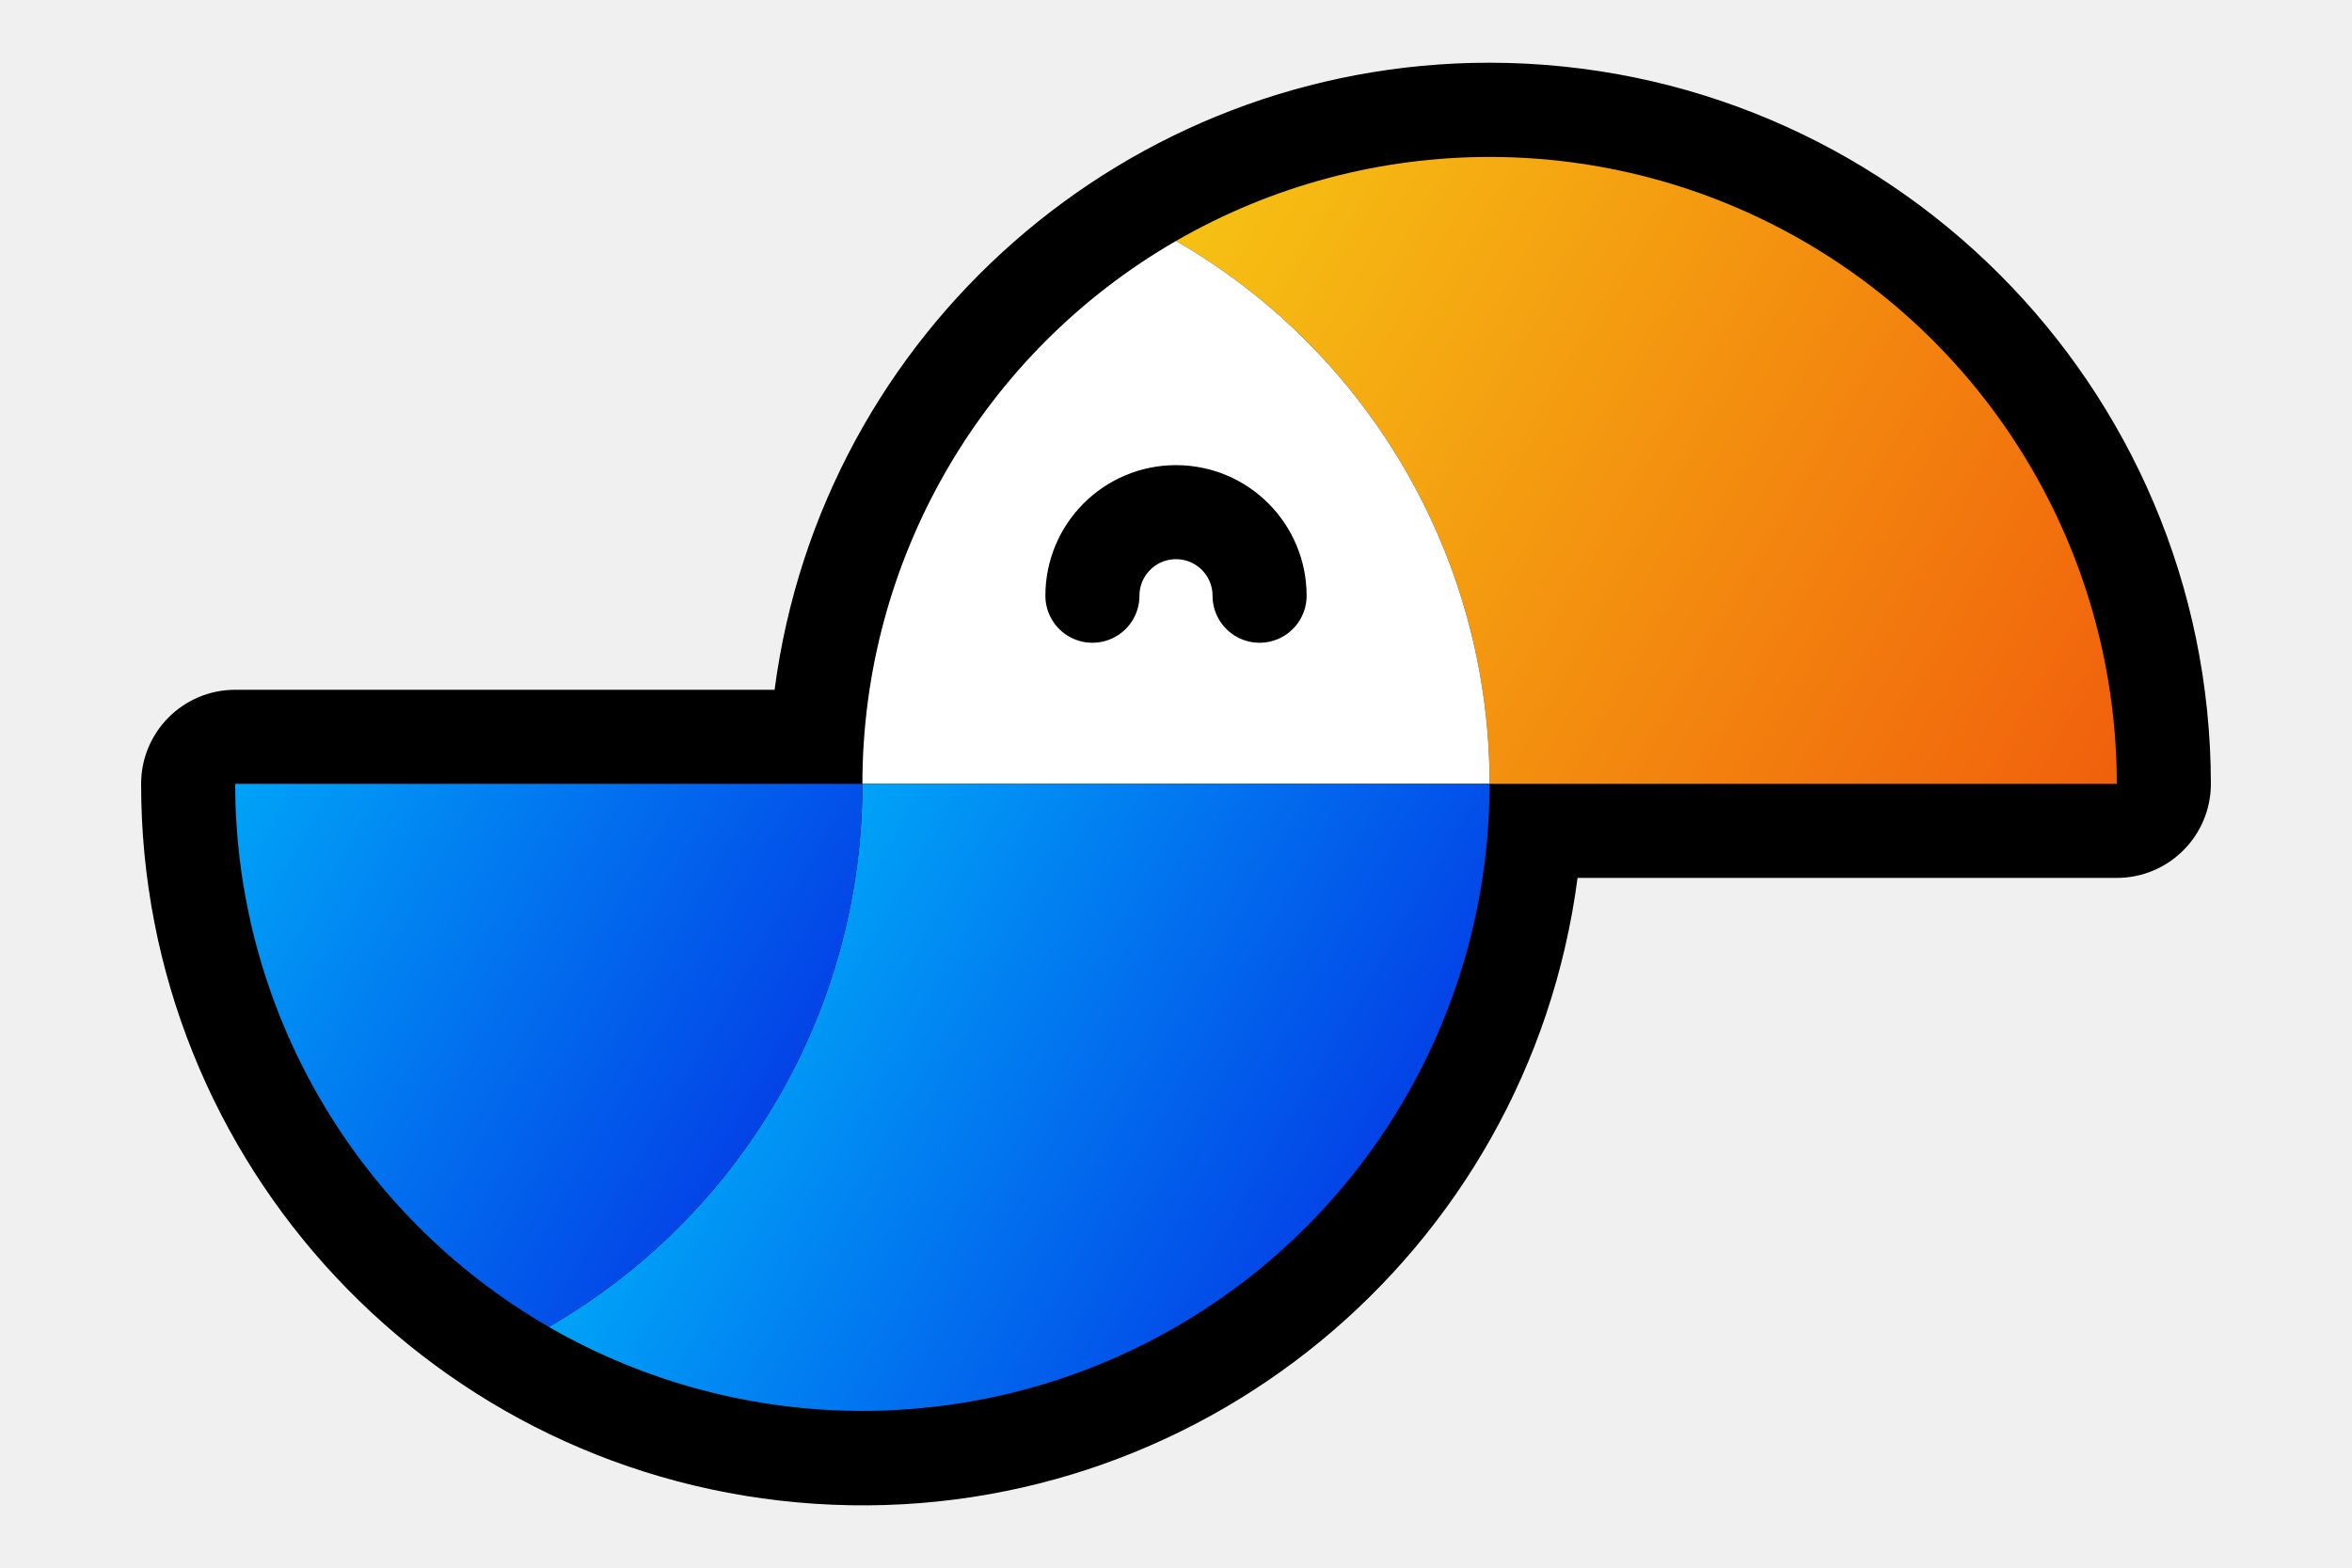
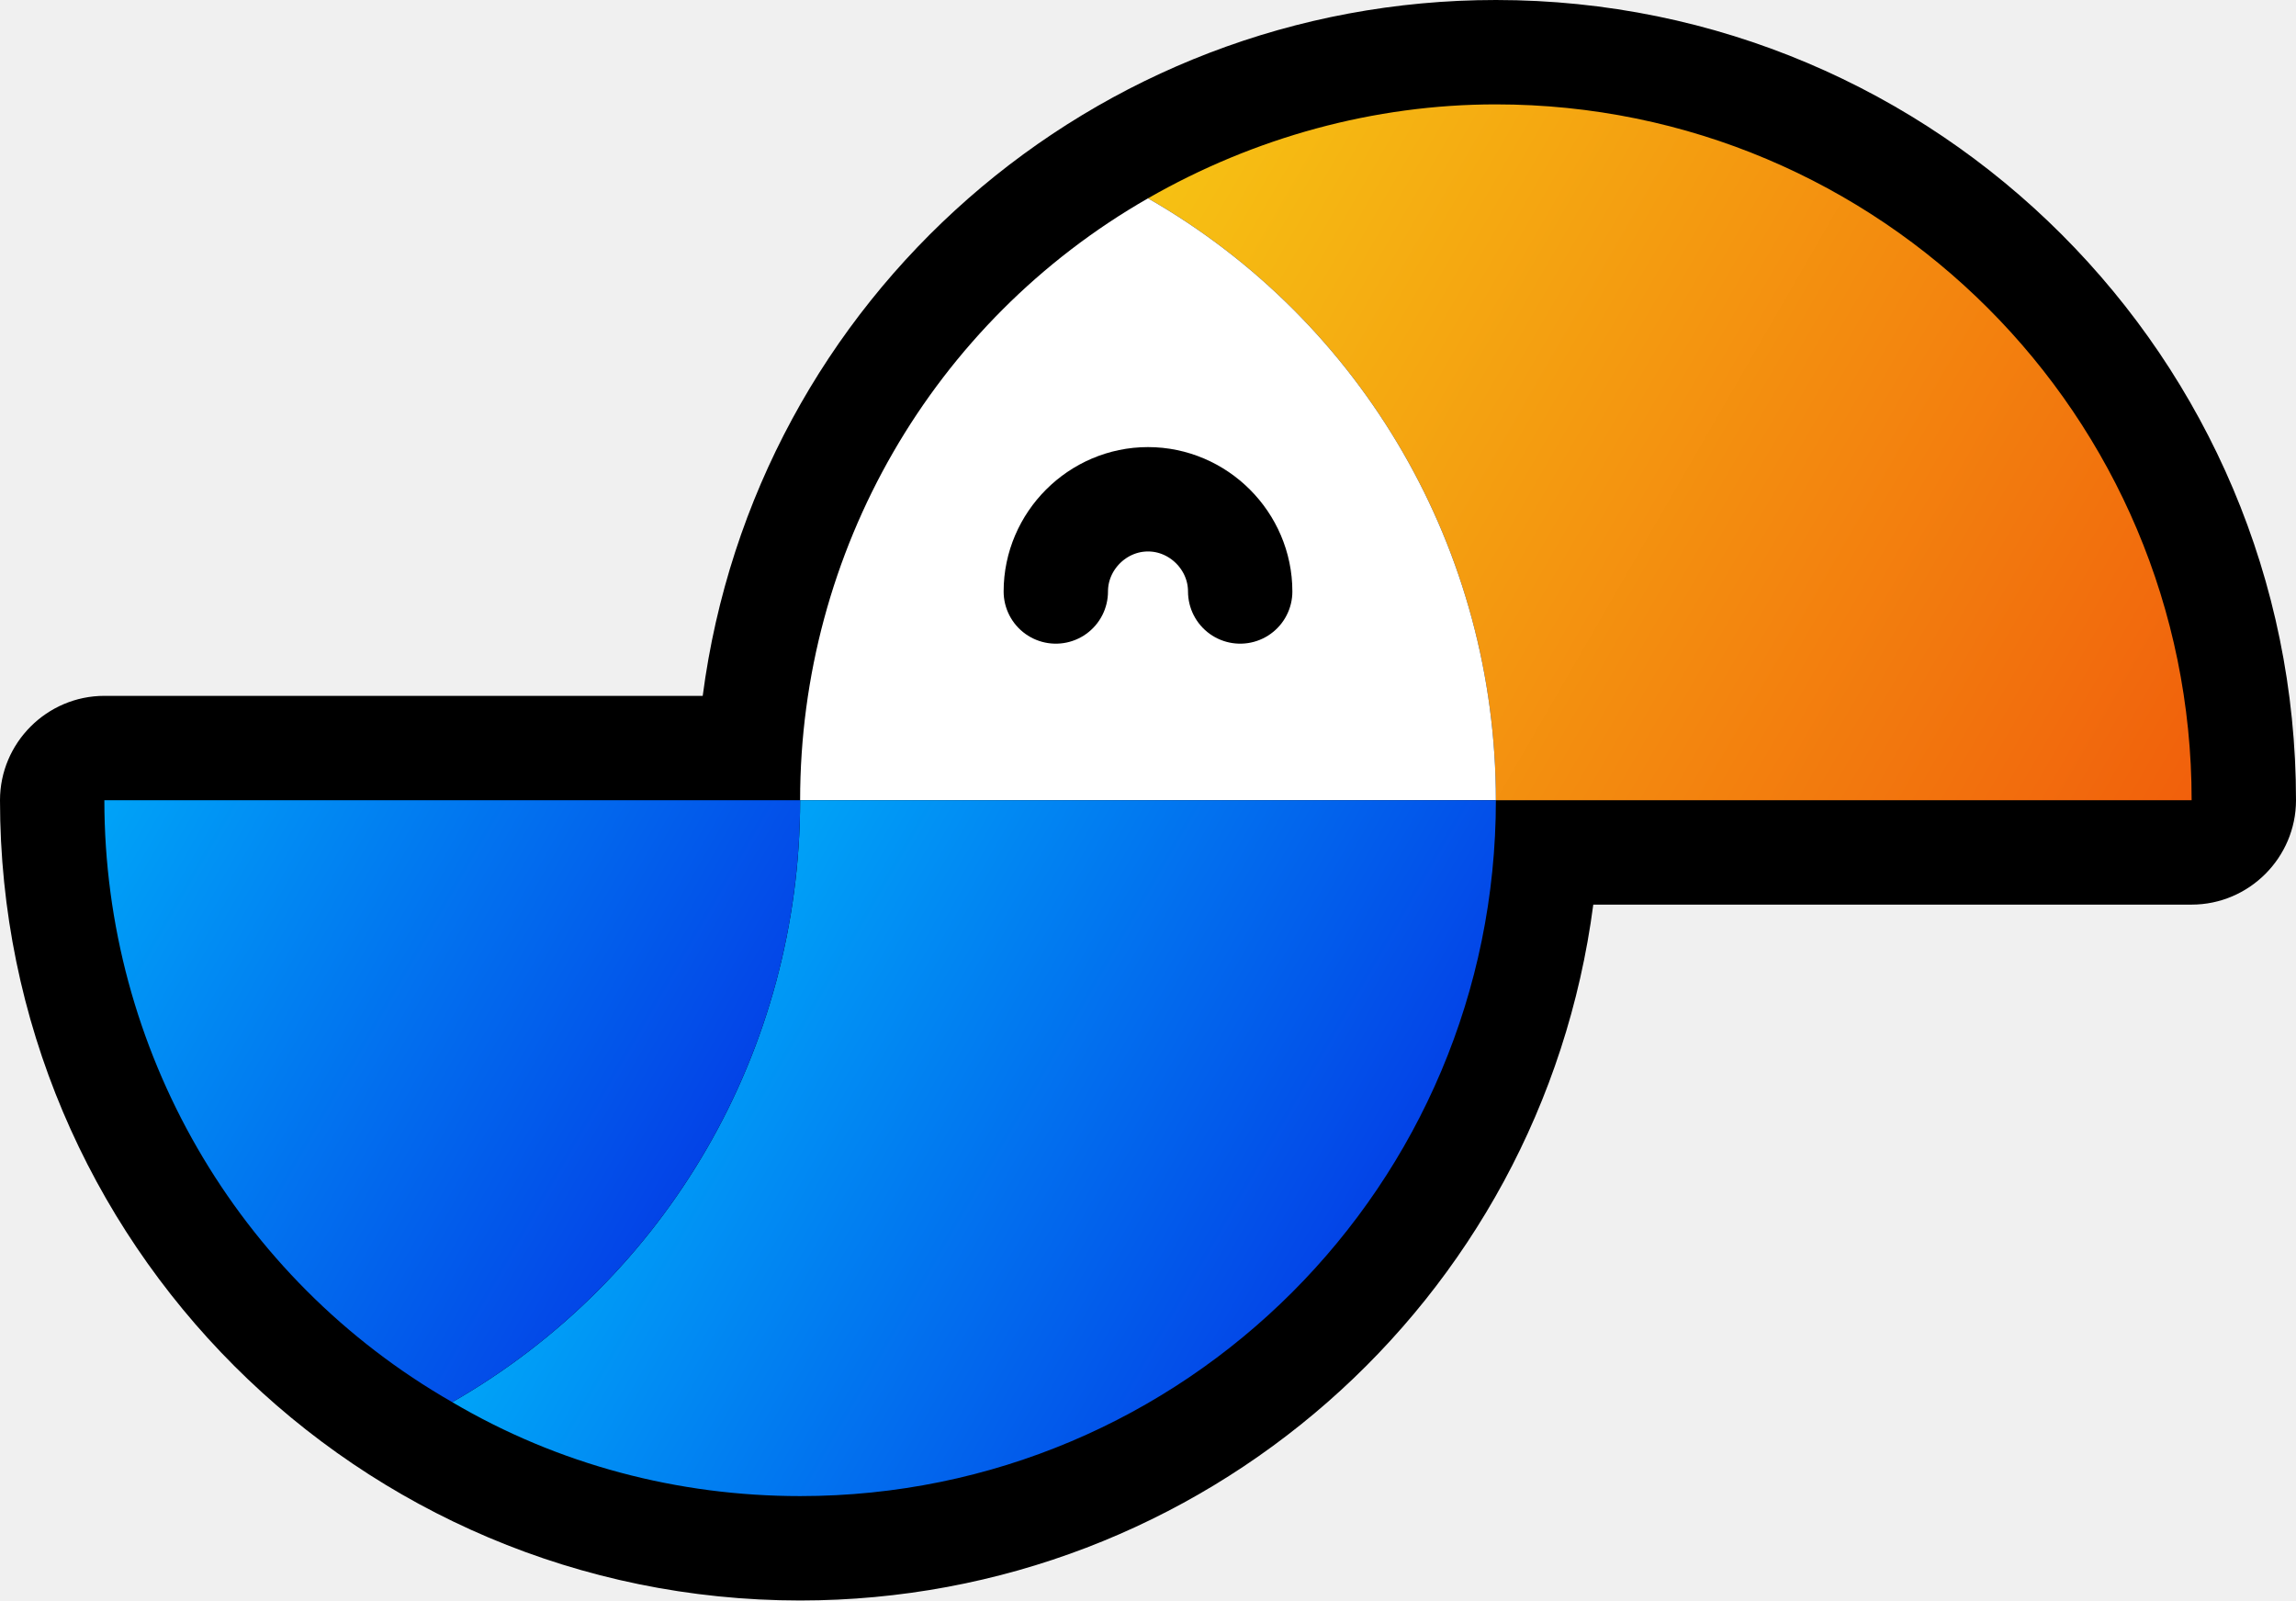
- <svg xmlns="http://www.w3.org/2000/svg" xmlns:xlink="http://www.w3.org/1999/xlink" id="Layer_1" data-name="Layer 1" viewBox="0 0 150 100">
-   <defs>
-     <style>.cls-1{fill:url(#linear-gradient);}.cls-2{fill:#fff;}.cls-3{fill:url(#linear-gradient-2);}.cls-4{fill:url(#linear-gradient-3);}.cls-5{fill:none;stroke:#000;stroke-linecap:round;stroke-linejoin:round;stroke-width:6px;}</style>
-     <linearGradient id="linear-gradient" x1="75" y1="15.36" x2="135" y2="50" gradientUnits="userSpaceOnUse">
-       <stop offset="0" stop-color="#f6c113" />
-       <stop offset="1" stop-color="#f1600c" />
-     </linearGradient>
-     <linearGradient id="linear-gradient-2" x1="50" y1="58.66" x2="84.65" y2="78.66" gradientUnits="userSpaceOnUse">
-       <stop offset="0" stop-color="#00a3f7" />
-       <stop offset="1" stop-color="#0343e7" />
-     </linearGradient>
-     <linearGradient id="linear-gradient-3" x1="15" y1="50" x2="49.64" y2="70" xlink:href="#linear-gradient-2" />
-   </defs>
-   <path d="M55,93A43,43,0,0,1,12,50a3,3,0,0,1,3-3H52.11A43,43,0,0,1,138,50a3,3,0,0,1-3,3H97.9A43.06,43.06,0,0,1,55,93Z" />
-   <path d="M95,10a40,40,0,0,1,40,40H95a40,40,0,0,1-80,0H55A40,40,0,0,1,95,10m0-6A46,46,0,0,0,49.4,44H15a6,6,0,0,0-6,6,46,46,0,0,0,91.61,6H135a6,6,0,0,0,6-6A46.06,46.06,0,0,0,95,4Z" />
-   <path class="cls-1" d="M95,50h40A40,40,0,0,0,75,15.37,40,40,0,0,1,95,50Z" />
-   <path class="cls-2" d="M55,50H95A40,40,0,0,0,75,15.37,40,40,0,0,0,55,50Z" />
-   <path class="cls-3" d="M55,50H95A40,40,0,0,1,35,84.64,40,40,0,0,0,55,50Z" />
-   <path class="cls-4" d="M15,50H55A40,40,0,0,1,35,84.64,40,40,0,0,1,15,50Z" />
-   <path class="cls-5" d="M69.67,38a5.33,5.33,0,1,1,10.66,0" />
+ <svg xmlns="http://www.w3.org/2000/svg" version="1.1" id="Layer_1" x="0px" y="0px" viewBox="0 0 132 92" style="enable-background:new 0 0 132 92;" xml:space="preserve">
+   <style type="text/css">
+ 	.st0{fill:url(#SVGID_1_);}
+ 	.st1{fill:#FFFFFF;}
+ 	.st2{fill:url(#SVGID_2_);}
+ 	.st3{fill:url(#SVGID_3_);}
+ 	.st4{fill:none;stroke:#000000;stroke-width:6;stroke-linecap:round;stroke-linejoin:round;}
+ </style>
+   <path d="M46,89C22.3,89,3,69.7,3,46c0-1.7,1.3-3,3-3h37.1c1.7-23.7,22.3-41.5,46-39.8C111.5,4.8,129,23.5,129,46c0,1.7-1.3,3-3,3  H88.9C87.3,71.5,68.6,89,46,89z" />
+   <path d="M86,6c22.1,0,40,17.9,40,40H86c0,22.1-17.9,40-40,40S6,68.1,6,46h40C46,23.9,63.9,6,86,6 M86,0C62.9,0,43.4,17.1,40.4,40H6  c-3.3,0-6,2.7-6,6c0,25.4,20.6,46,46,46c23.1,0,42.6-17.1,45.6-40H126c3.3,0,6-2.7,6-6C132,20.6,111.4,0,86,0z" />
+   <linearGradient id="SVGID_1_" gradientUnits="userSpaceOnUse" x1="66.004" y1="82.637" x2="125.999" y2="47.999" gradientTransform="matrix(1 0 0 -1 0 94)">
+     <stop offset="0" style="stop-color:#F6C113" />
+     <stop offset="1" style="stop-color:#F1600C" />
+   </linearGradient>
+   <path class="st0" d="M86,46h40c0-22.1-17.9-40-40-40c-7,0-13.9,1.9-20,5.4C78.4,18.5,86,31.7,86,46z" />
+   <path class="st1" d="M46,46h40c0-14.3-7.6-27.5-20-34.6C53.6,18.5,46,31.7,46,46z" />
+   <linearGradient id="SVGID_2_" gradientUnits="userSpaceOnUse" x1="40.996" y1="39.34" x2="75.649" y2="19.339" gradientTransform="matrix(1 0 0 -1 0 94)">
+     <stop offset="0" style="stop-color:#00A3F7" />
+     <stop offset="1" style="stop-color:#0343E7" />
+   </linearGradient>
+   <path class="st2" d="M46,46h40c0,22.1-17.9,40-40,40c-7,0-13.9-1.8-20-5.4C38.4,73.5,46,60.3,46,46z" />
+   <linearGradient id="SVGID_3_" gradientUnits="userSpaceOnUse" x1="6" y1="48.001" x2="40.641" y2="28.001" gradientTransform="matrix(1 0 0 -1 0 94)">
+     <stop offset="0" style="stop-color:#00A3F7" />
+     <stop offset="1" style="stop-color:#0343E7" />
+   </linearGradient>
+   <path class="st3" d="M6,46h40c0,14.3-7.6,27.5-20,34.6C13.6,73.5,6,60.3,6,46z" />
+   <path class="st4" d="M60.7,34c0-2.9,2.4-5.3,5.3-5.3s5.3,2.4,5.3,5.3l0,0" />
</svg>
